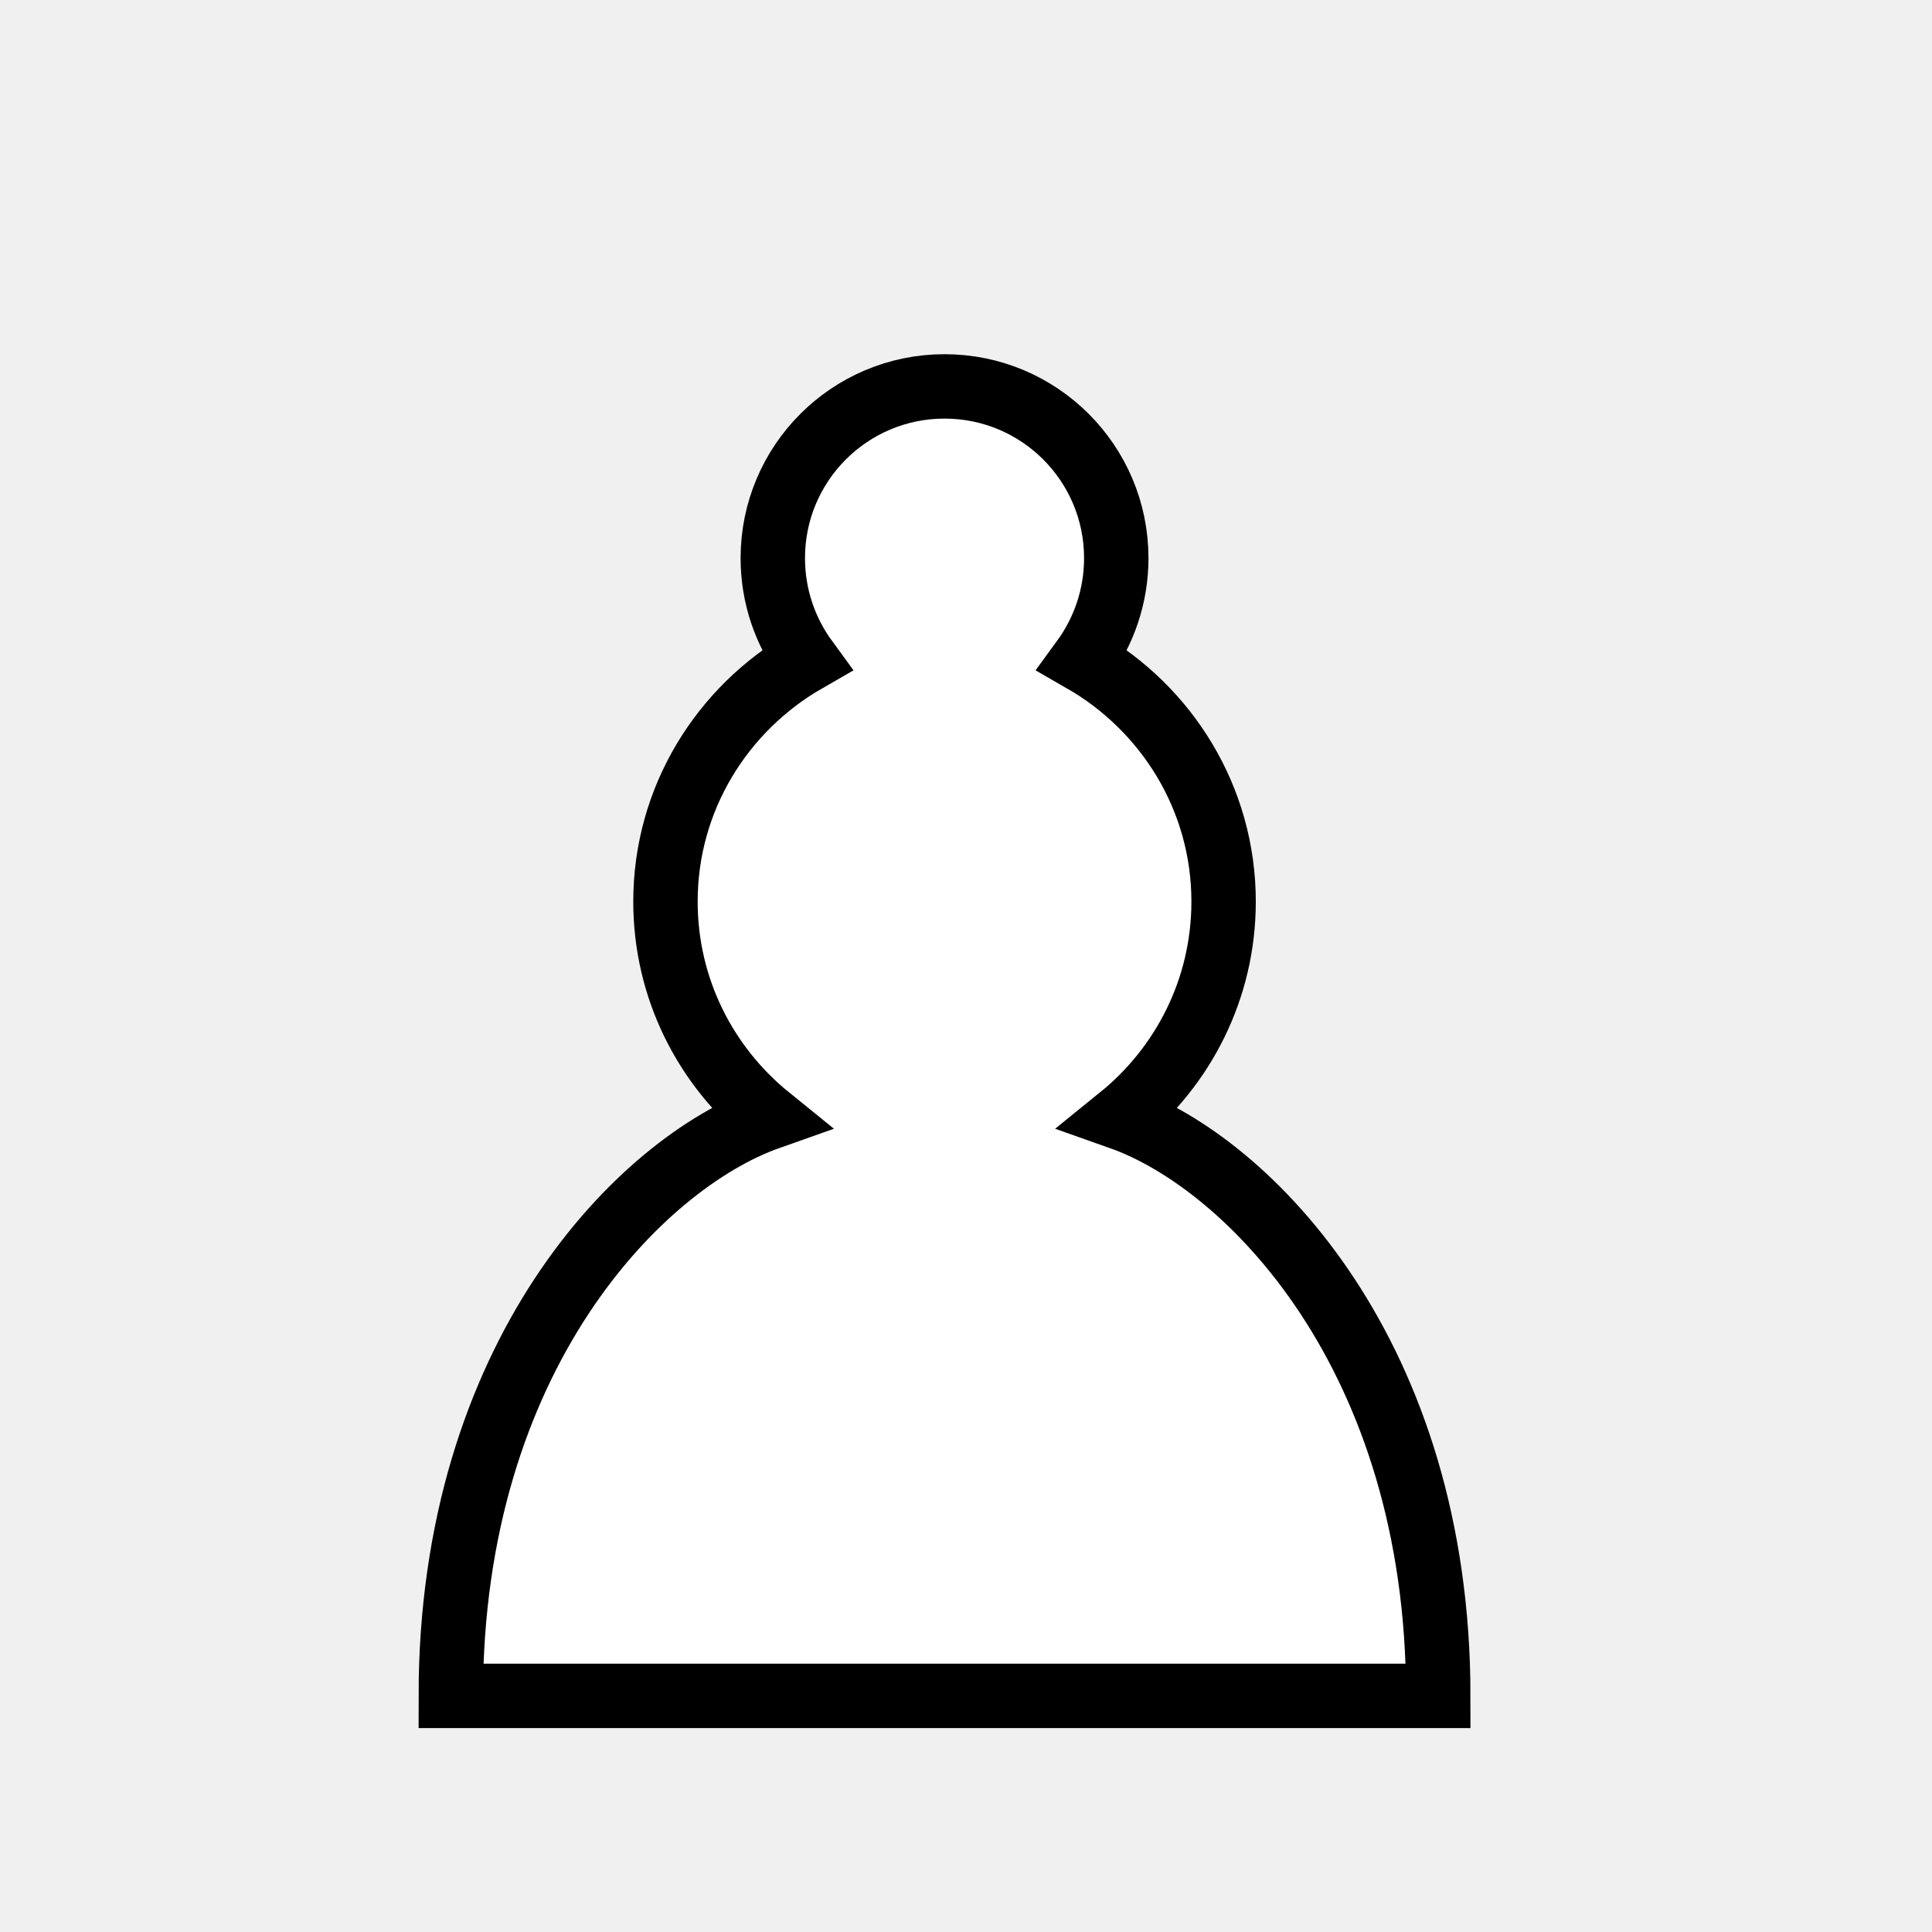
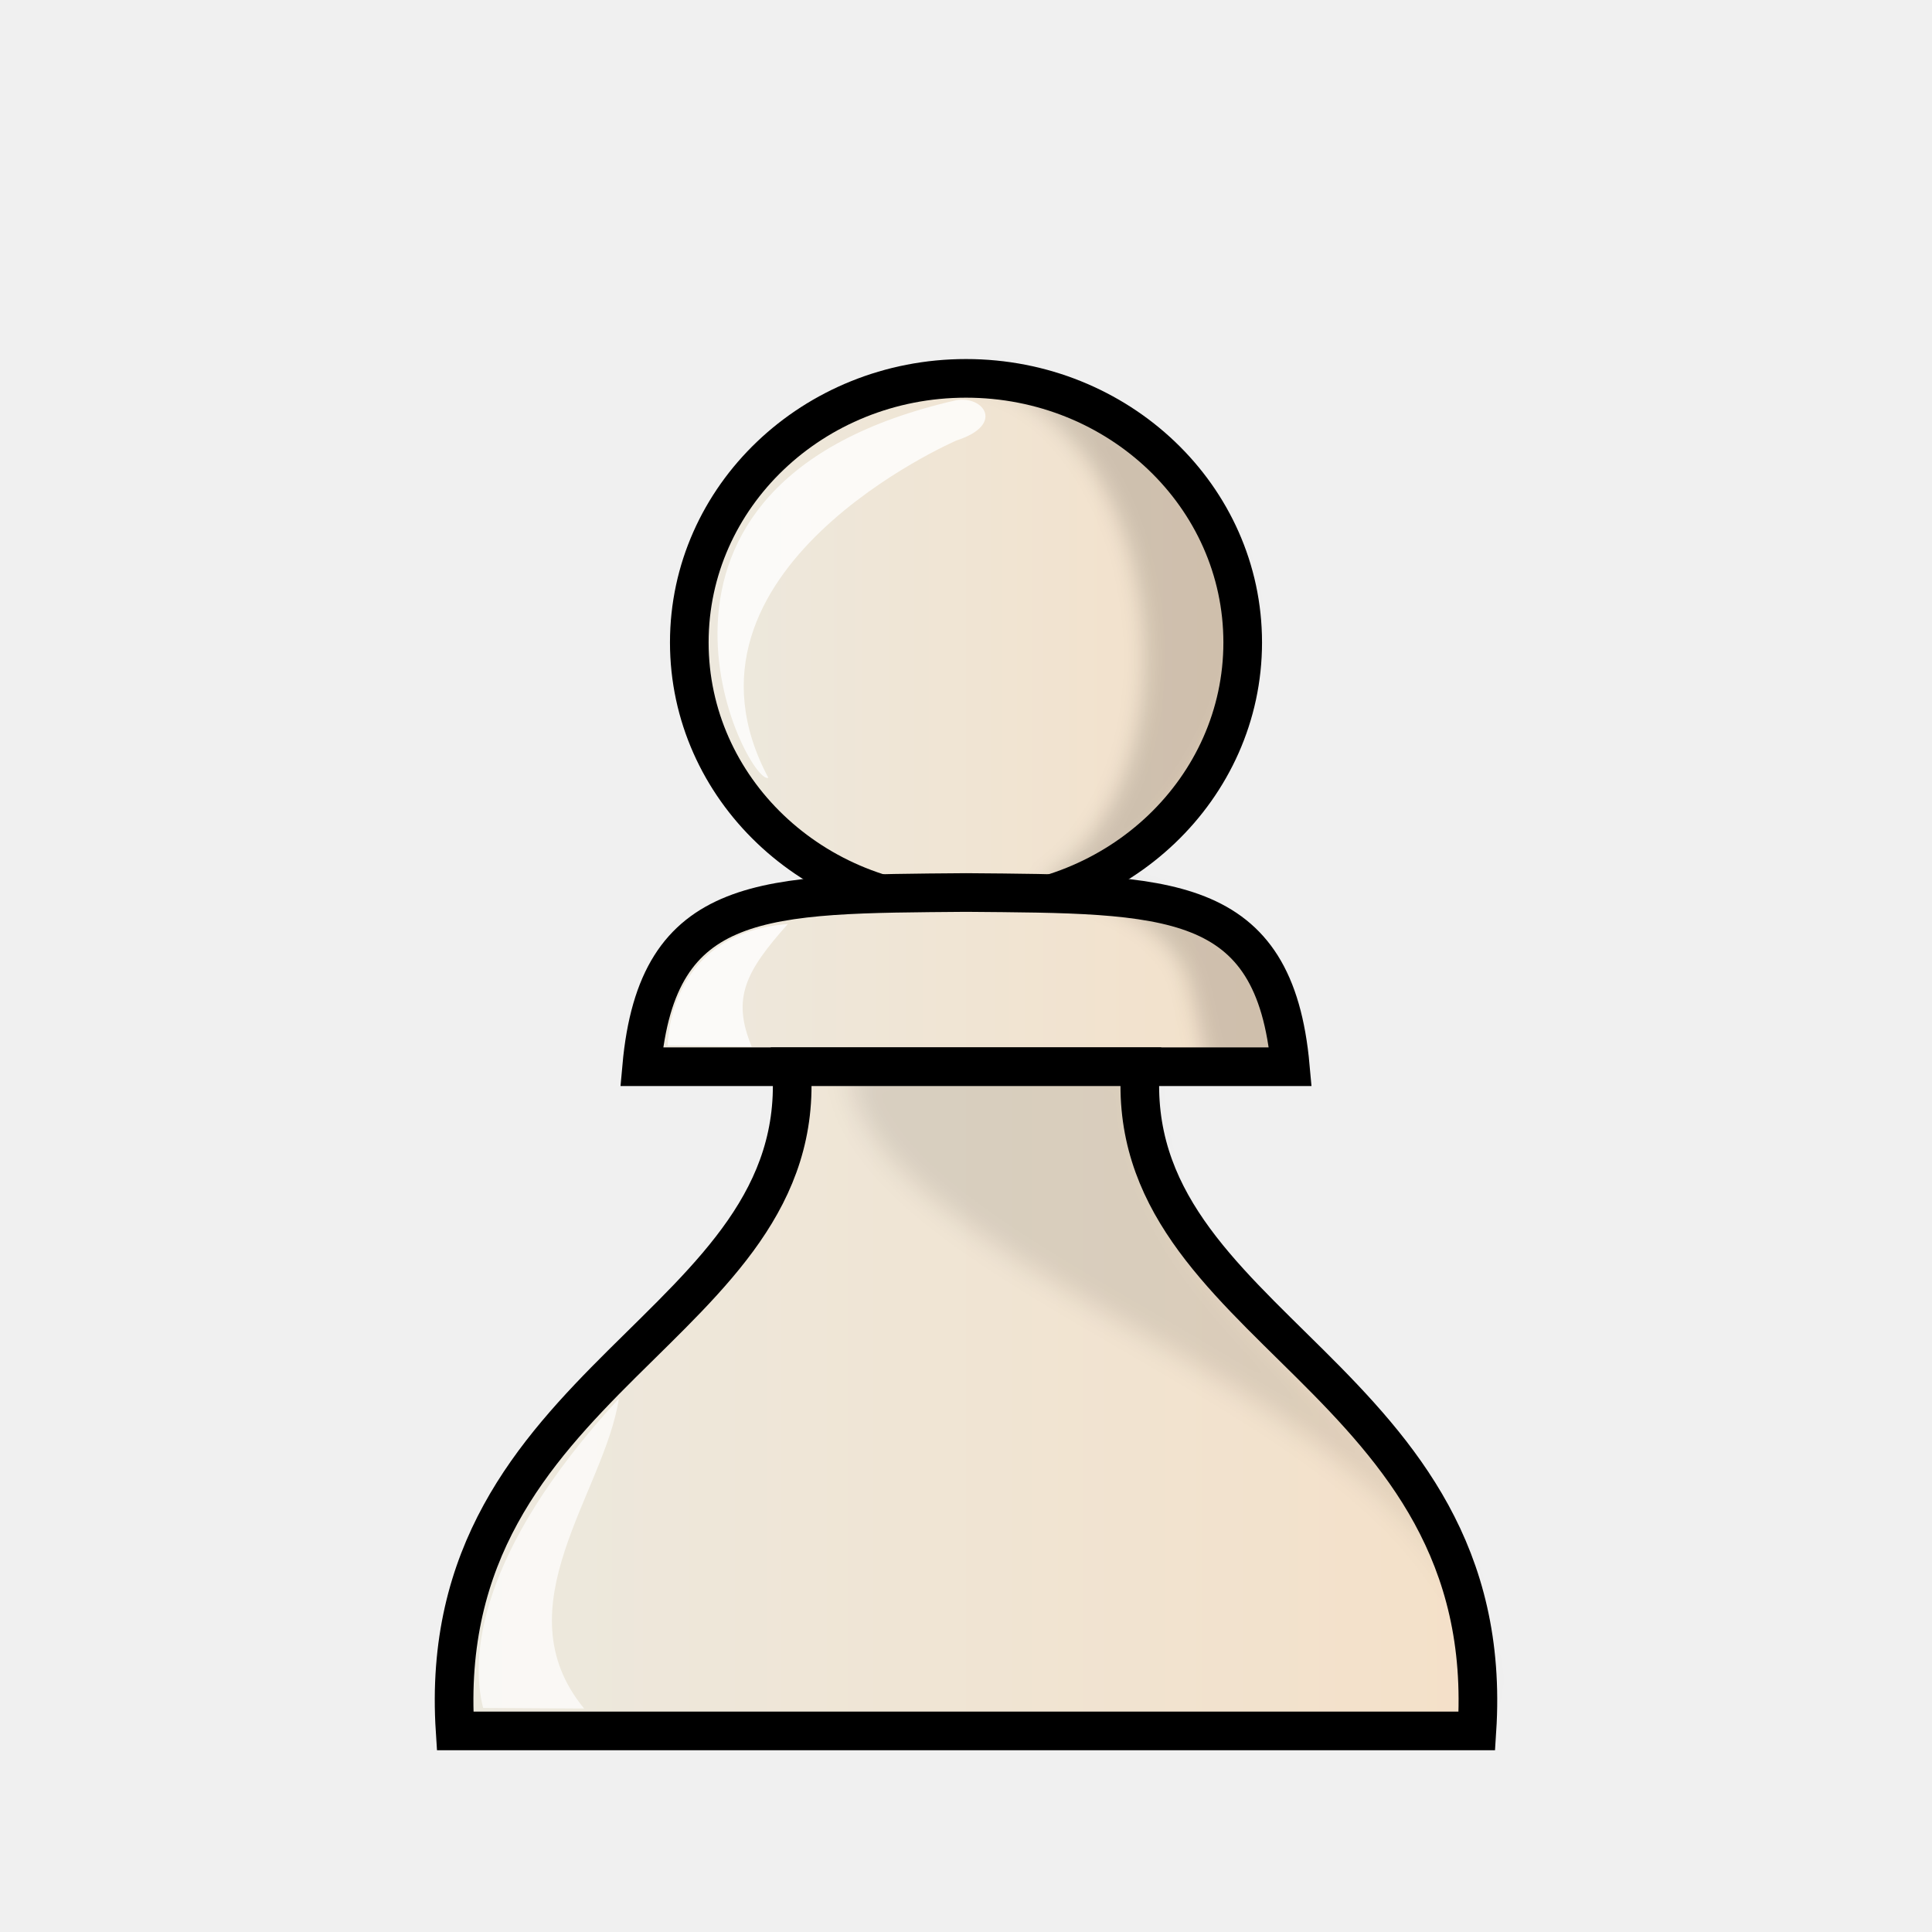
- <svg xmlns="http://www.w3.org/2000/svg" version="1.1" width="45" height="45" viewBox="0 0 45 45">
-   <g>
-     <path d="M 22,9 C 19.79,9 18,10.79 18,13 C 18,13.89 18.29,14.71 18.78,15.38 C 16.83,16.5 15.5,18.59 15.5,21 C 15.5,23.03 16.44,24.84 17.91,26.03 C 14.91,27.09 10.5,31.58 10.5,39.5 L 33.5,39.5 C 33.5,31.58 29.09,27.09 26.09,26.03 C 27.56,24.84 28.5,23.03 28.5,21 C 28.5,18.59 27.17,16.5 25.22,15.38 C 25.71,14.71 26,13.89 26,13 C 26,10.79 24.21,9 22,9 z " style="opacity:1; fill:#ffffff; fill-opacity:1; fill-rule:nonzero; stroke:#000000; stroke-width:1.5; stroke-linecap:round; stroke-linejoin:miter; stroke-miterlimit:4; stroke-dasharray:none; stroke-opacity:1;" />
-   </g>
+ <svg xmlns="http://www.w3.org/2000/svg" xmlns:xlink="http://www.w3.org/1999/xlink" fill-rule="evenodd" clip-rule="evenodd" image-rendering="optimizeQuality" shape-rendering="geometricPrecision" text-rendering="geometricPrecision" viewBox="0 1.5 50 50">
+   <defs>
+     <linearGradient id="a" x1="9.241" x2="40.761" y1="27.266" y2="27.266" gradientTransform="matrix(.98495 0 0 .98605 .376 .641)" gradientUnits="userSpaceOnUse">
+       <stop offset="0" stop-color="#ece9df" />
+       <stop offset="1" stop-color="#f4e0c8" />
+     </linearGradient>
+     <linearGradient xlink:href="#a" id="b" x1="779.03" x2="794.63" y1="54.449" y2="54.449" gradientTransform="matrix(.98131 0 0 .97235 -747.13 -34.817)" gradientUnits="userSpaceOnUse" />
+     <linearGradient xlink:href="#a" id="c" x1="777.73" x2="795.93" y1="63.423" y2="63.423" gradientTransform="matrix(.98131 0 0 .97235 -747.13 -34.817)" gradientUnits="userSpaceOnUse" />
+     <linearGradient xlink:href="#a" id="d" x1="772.83" x2="800.83" y1="74.581" y2="74.581" gradientTransform="matrix(.98131 0 0 .97235 -747.13 -34.817)" gradientUnits="userSpaceOnUse" />
+     <filter id="e" width="1.099" height="1.093" x="-.049" y="-.047" color-interpolation-filters="sRGB">
+       <feGaussianBlur stdDeviation=".344" />
+     </filter>
+     <filter id="f" width="1.151" height="1.07" x="-.075" y="-.035" color-interpolation-filters="sRGB">
+       <feGaussianBlur stdDeviation=".269" />
+     </filter>
+   </defs>
+   <ellipse cx="25" cy="18.126" fill="url(#b)" stroke="#000" stroke-linejoin="round" paint-order="markers fill stroke" rx="7.161" ry="6.834" />
+   <path fill="url(#c)" stroke="#000" d="M25 24.598c-5.228.044-7.985-.028-8.394 4.508h16.788c-.41-4.536-3.165-4.464-8.394-4.508z" />
+   <path fill="url(#d)" stroke="#000" d="M20.484 29.106c.496 6.787-9.303 7.996-8.706 17.19h26.444c.597-9.194-9.202-10.403-8.706-17.19H25z" />
+   <path fill="#fff" d="M19.884 21.629c-.528.225-4.585-7.628 4.867-9.772.717-.119 1.252.64.008 1.04 0 0-7.74 3.346-4.875 8.732z" opacity=".8" />
+   <path fill="#fff" d="M12.504 45.701c-.324-1.24-.204-3.973 3.513-8.008-.37 2.437-3.065 5.393-.9 8.024z" opacity=".7" />
+   <path fill="#fff" d="M17.282 28.557s-.026-2.905 3.106-3.142c-1.079 1.212-1.462 1.906-.933 3.174z" opacity=".8" />
+   <path d="M275.09-101.12c.228 6.037 18.734 9.314 16.553 17.682 1.286-7.878-9.282-10.089-8.875-17.682z" filter="url(#e)" opacity=".1" style="mix-blend-mode:normal" transform="matrix(.98092 0 0 .9722 -247.86 127.42)" />
+   <path d="M278.37-118.34c4.975.663 6.596 10.501 1.92 13.454 0 0 3.409.512 3.967 2.688.17.66.468 2.181.468 2.181h2.202s-.196-1.54-.47-2.164c-.888-2.035-4.685-2.771-4.685-2.771 1.871-1.18 3.898-4.253 3.898-6.358.388-4.551-5.508-7.548-7.3-7.03z" filter="url(#f)" opacity=".15" style="mix-blend-mode:normal" transform="matrix(.98092 0 0 .9722 -248.05 126.34)" />
</svg>
